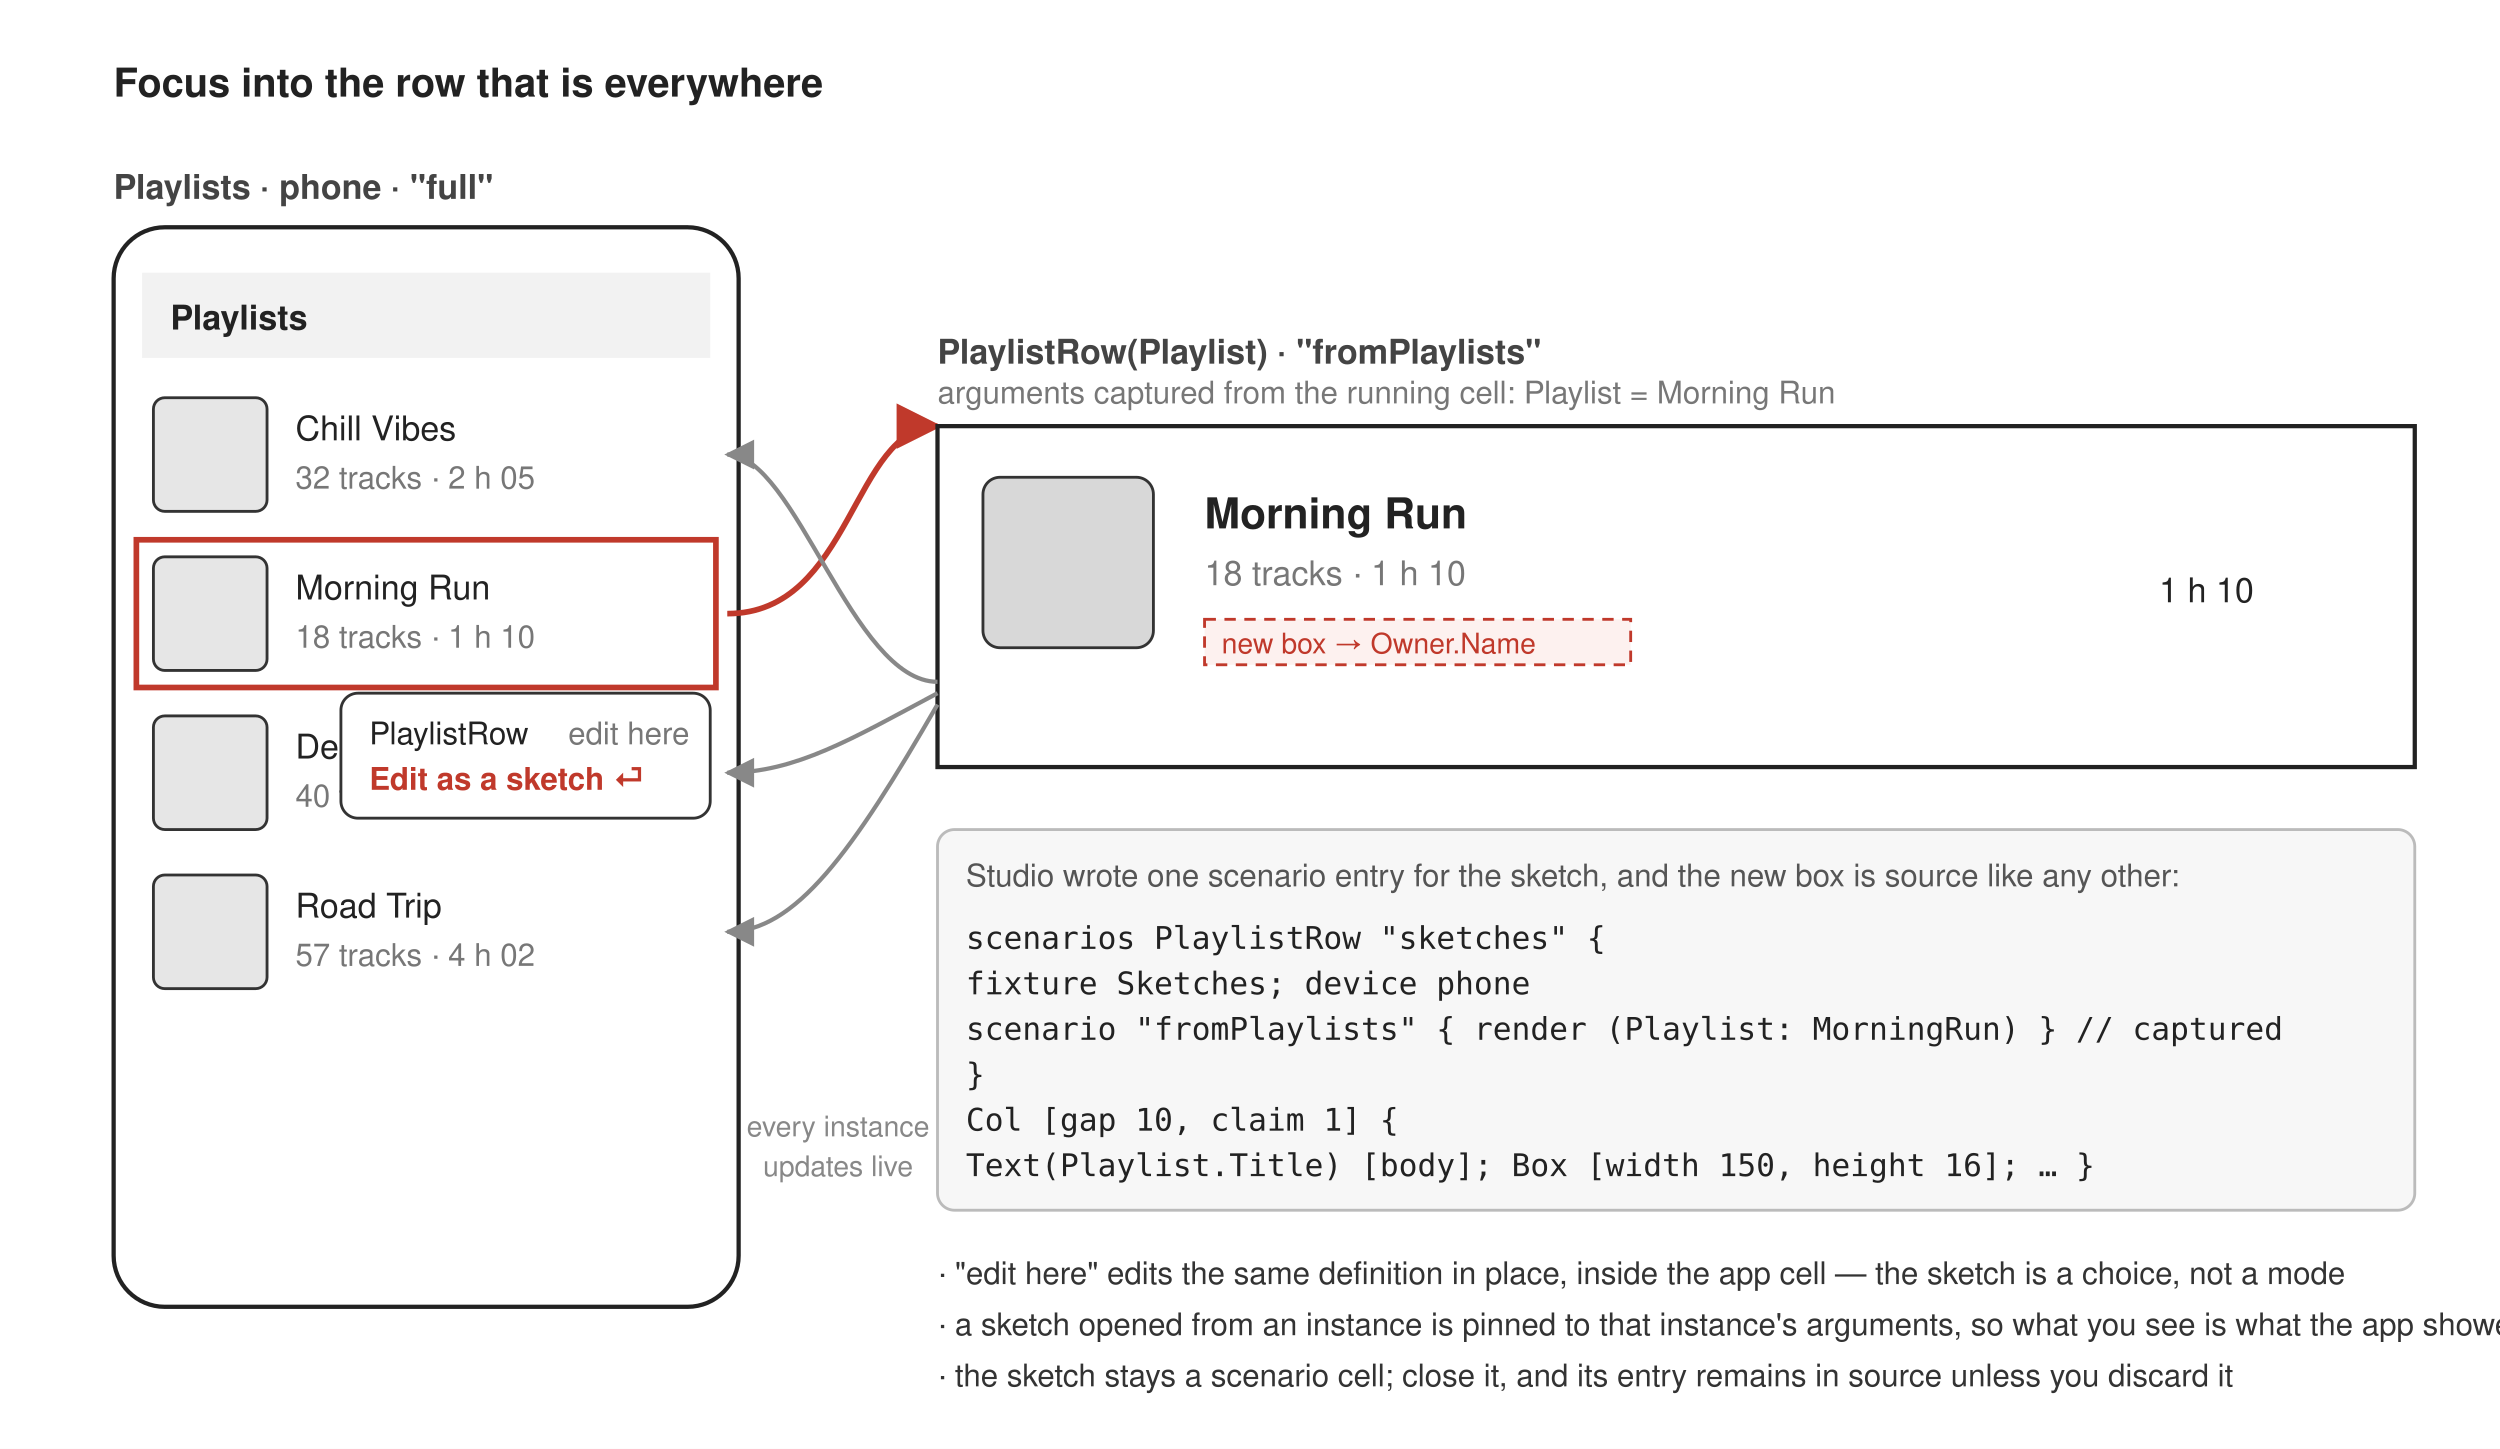
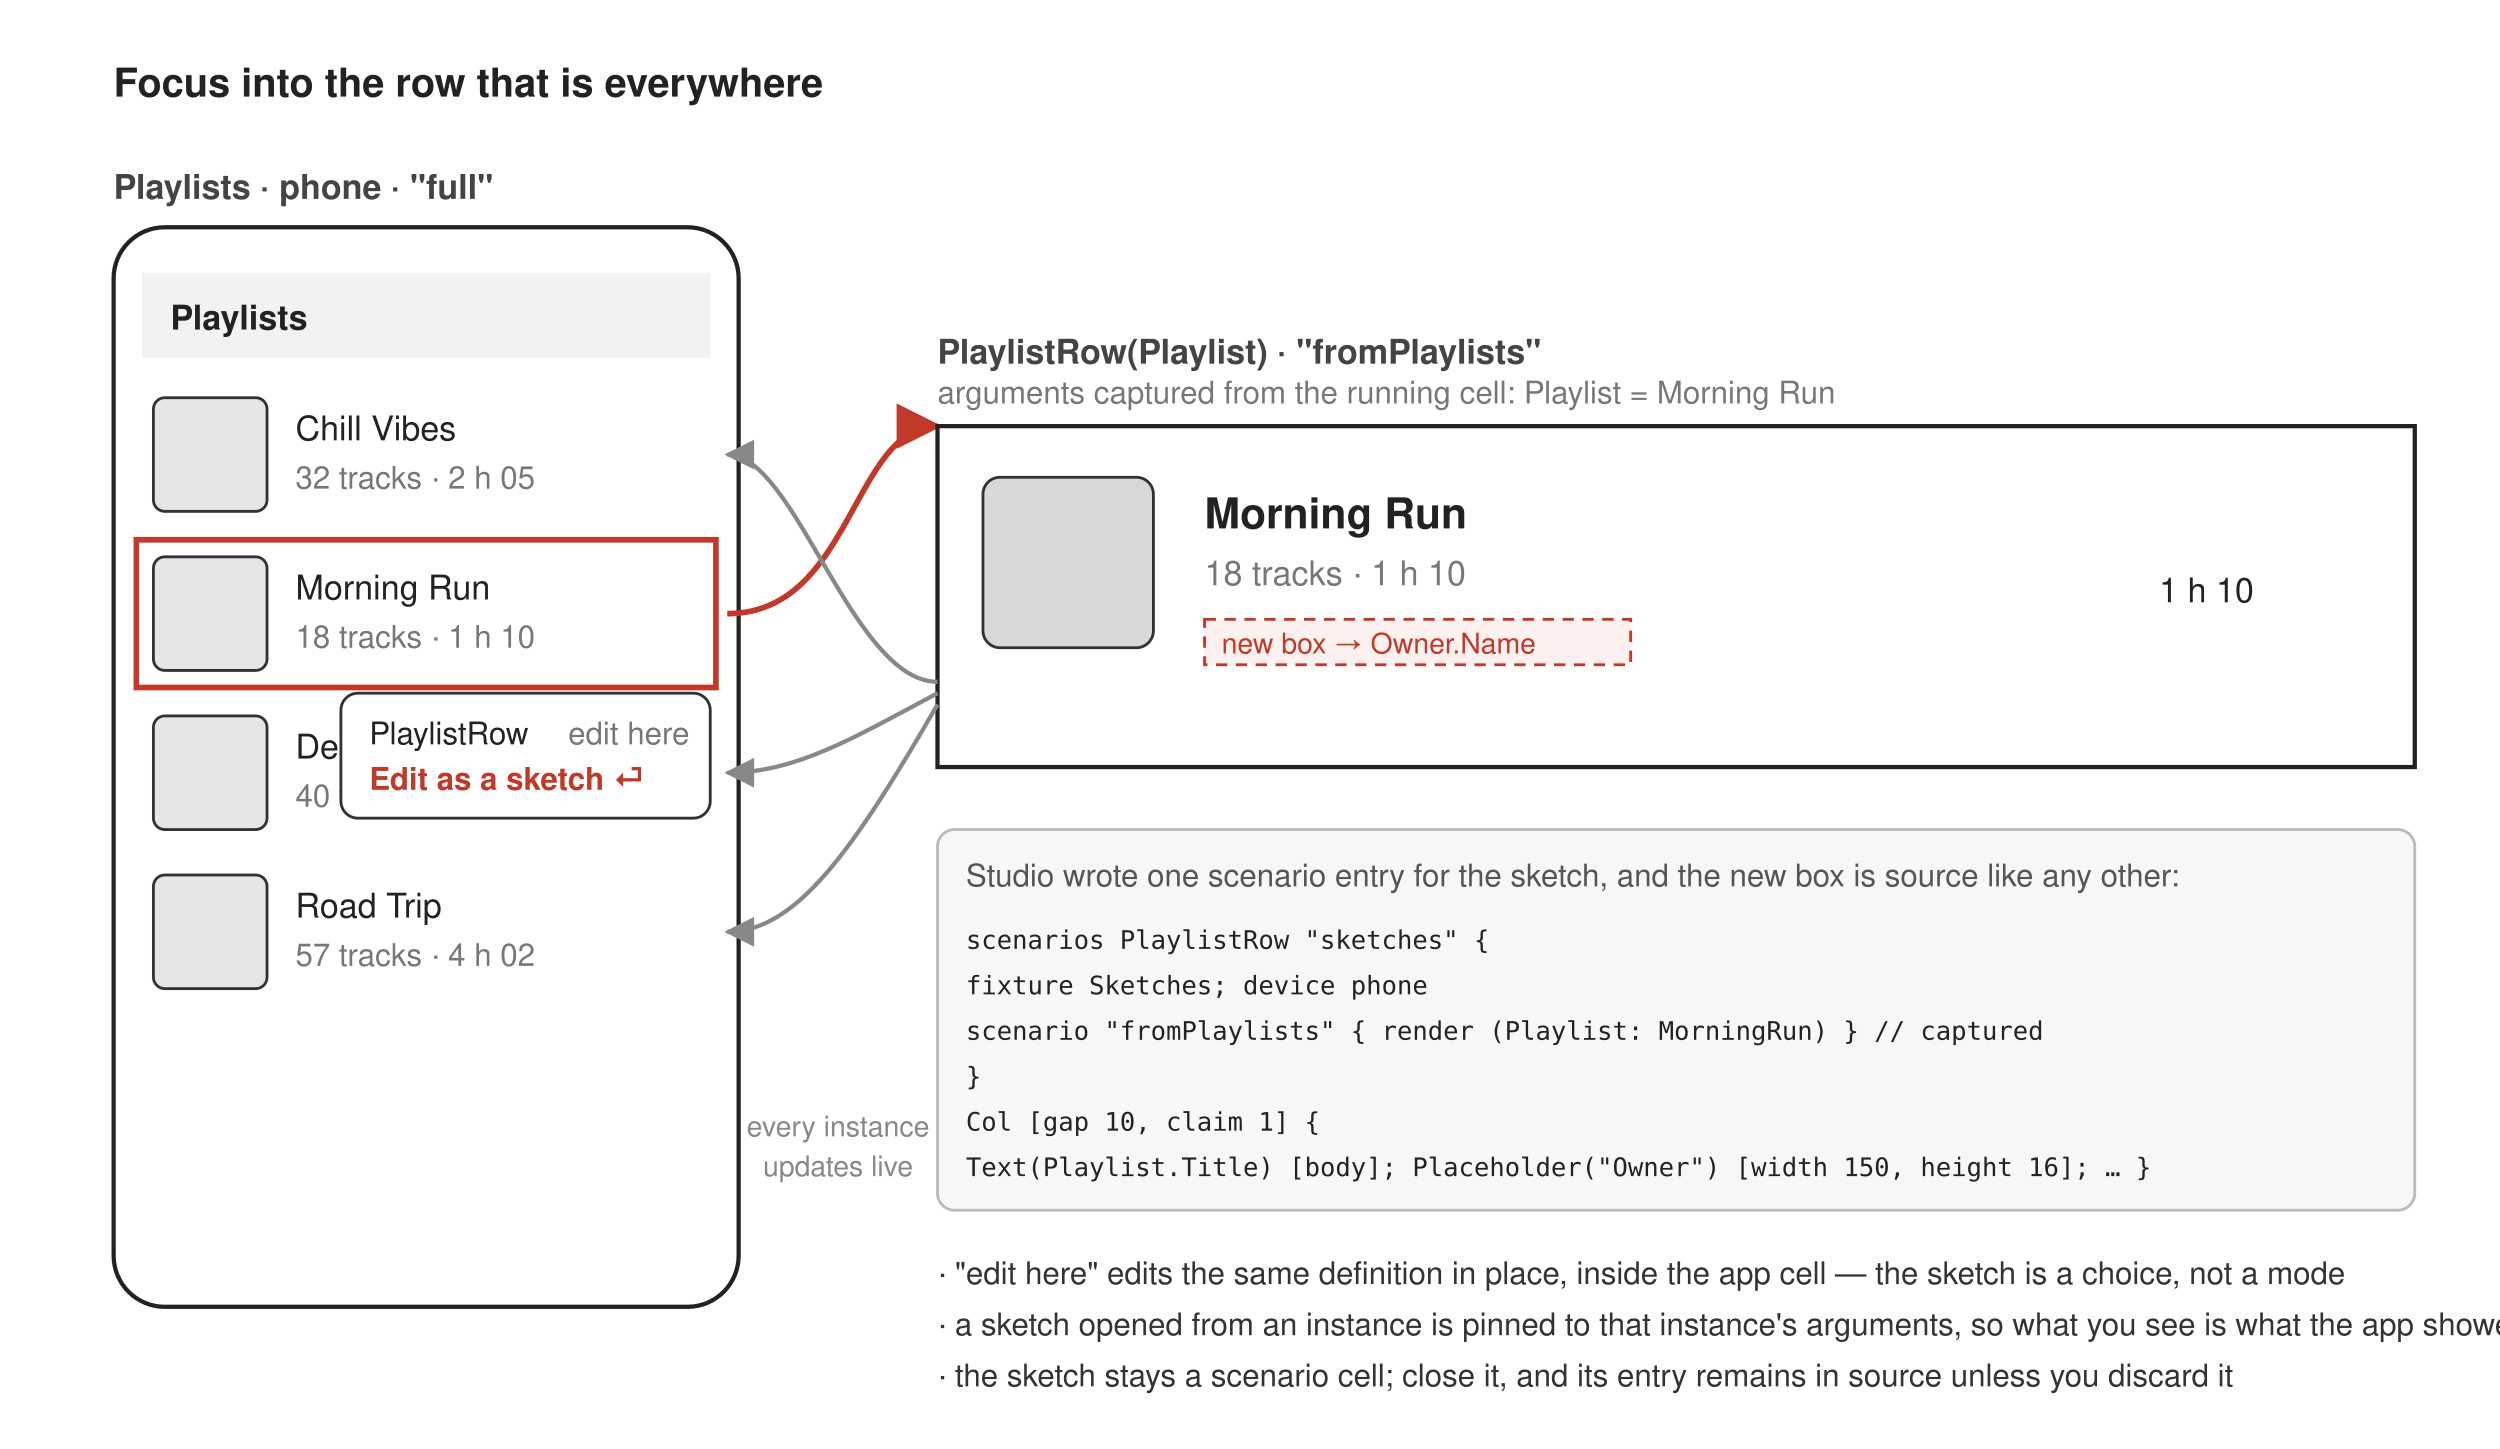
<svg xmlns="http://www.w3.org/2000/svg" viewBox="0 0 880 510" width="880" height="510" font-family="ui-sans-serif, system-ui, -apple-system, Helvetica, Arial, sans-serif" font-size="12">
  <defs>
    <marker id="arrow" viewBox="0 0 10 10" refX="9" refY="5" markerWidth="8" markerHeight="8" orient="auto-start-reverse">
      <path d="M0,0 L10,5 L0,10 z" fill="#c0392b" />
    </marker>
    <marker id="arrowgrey" viewBox="0 0 10 10" refX="9" refY="5" markerWidth="7" markerHeight="7" orient="auto-start-reverse">
      <path d="M0,0 L10,5 L0,10 z" fill="#888" />
    </marker>
  </defs>
  <rect width="880" height="510" fill="#ffffff" />
  <text x="40" y="34" font-weight="700" fill="#222" font-size="14">Focus into the row that is everywhere</text>
  <text x="40" y="70" fill="#444" font-weight="600">Playlists · phone · "full"</text>
  <rect x="40" y="80" width="220" height="380" rx="18" fill="#fff" stroke="#222" stroke-width="1.5" />
  <rect x="50" y="96" width="200" height="30" fill="#f2f2f2" />
  <text x="60" y="116" font-weight="600" fill="#222">Playlists</text>
  <g stroke="#333" fill="#e6e6e6">
    <rect x="54" y="140" width="40" height="40" rx="4" />
    <rect x="54" y="196" width="40" height="40" rx="4" />
    <rect x="54" y="252" width="40" height="40" rx="4" />
    <rect x="54" y="308" width="40" height="40" rx="4" />
  </g>
  <g fill="#222">
    <text x="104" y="155">Chill Vibes</text>
    <text x="104" y="172" fill="#777" font-size="11">32 tracks · 2 h 05</text>
    <text x="104" y="211">Morning Run</text>
    <text x="104" y="228" fill="#777" font-size="11">18 tracks · 1 h 10</text>
    <text x="104" y="267">Deep Focus</text>
    <text x="104" y="284" fill="#777" font-size="11">40 tracks · 3 h 20</text>
    <text x="104" y="323">Road Trip</text>
    <text x="104" y="340" fill="#777" font-size="11">57 tracks · 4 h 02</text>
  </g>
  <rect x="48" y="190" width="204" height="52" fill="none" stroke="#c0392b" stroke-width="2" />
  <rect x="120" y="244" width="130" height="44" rx="6" fill="#fff" stroke="#333" />
  <text x="130" y="262" fill="#222" font-size="11">PlaylistRow</text>
  <text x="130" y="278" fill="#c0392b" font-size="11" font-weight="600">Edit as a sketch ⏎</text>
  <text x="200" y="262" fill="#777" font-size="11">edit here</text>
  <path d="M256,216 C300,216 300,150 330,150" fill="none" stroke="#c0392b" stroke-width="2" marker-end="url(#arrow)" />
  <text x="330" y="128" fill="#444" font-weight="600">PlaylistRow(Playlist) · "fromPlaylists"</text>
  <text x="330" y="142" fill="#777" font-size="11">arguments captured from the running cell: Playlist = Morning Run</text>
  <rect x="330" y="150" width="520" height="120" fill="#fff" stroke="#222" stroke-width="1.5" />
  <rect x="346" y="168" width="60" height="60" rx="6" fill="#d8d8d8" stroke="#333" />
  <text x="424" y="186" fill="#222" font-weight="600" font-size="15">Morning Run</text>
  <text x="424" y="206" fill="#777" font-size="12">18 tracks · 1 h 10</text>
  <rect x="424" y="218" width="150" height="16" fill="#fdf1ef" stroke="#c0392b" stroke-dasharray="4 3" />
  <text x="430" y="230" fill="#c0392b" font-size="10">new box → Owner.Name</text>
  <text x="760" y="212" fill="#222" font-size="12">1 h 10</text>
  <g stroke="#888" stroke-width="1.5" fill="none">
    <path d="M330,240 C300,240 280,160 256,160" marker-end="url(#arrowgrey)" />
    <path d="M330,244 C300,260 280,272 256,272" marker-end="url(#arrowgrey)" />
    <path d="M330,248 C300,300 280,328 256,328" marker-end="url(#arrowgrey)" />
  </g>
  <text x="295" y="400" fill="#888" font-size="10" text-anchor="middle">every instance</text>
  <text x="295" y="414" fill="#888" font-size="10" text-anchor="middle">updates live</text>
  <rect x="330" y="292" width="520" height="134" rx="6" fill="#f7f7f7" stroke="#bbb" />
  <text x="340" y="312" fill="#555" font-size="11">Studio wrote one scenario entry for the sketch, and the new box is source like any other:</text>
-   <g font-family="ui-monospace, SFMono-Regular, Menlo, monospace" font-size="11" fill="#222">
+   <g font-family="ui-monospace, SFMono-Regular, Menlo, monospace" font-size="9" fill="#222">
    <text x="340" y="334">scenarios PlaylistRow "sketches" {</text>
    <text x="340" y="350">   fixture Sketches; device phone</text>
    <text x="340" y="366">   scenario "fromPlaylists" { render (Playlist: MorningRun) }  // captured</text>
    <text x="340" y="382">}</text>
    <text x="340" y="398">Col [gap 10, claim 1] {</text>
-     <text x="340" y="414">   Text(Playlist.Title) [body]; Box [width 150, height 16]; … }</text>
+     <text x="340" y="414">   Text(Playlist.Title) [body]; Placeholder("Owner") [width 150, height 16]; … }</text>
  </g>
  <g fill="#333" font-size="11">
    <text x="330" y="452">· "edit here" edits the same definition in place, inside the app cell — the sketch is a choice, not a mode</text>
    <text x="330" y="470">· a sketch opened from an instance is pinned to that instance's arguments, so what you see is what the app showed</text>
    <text x="330" y="488">· the sketch stays a scenario cell; close it, and its entry remains in source unless you discard it</text>
  </g>
</svg>
